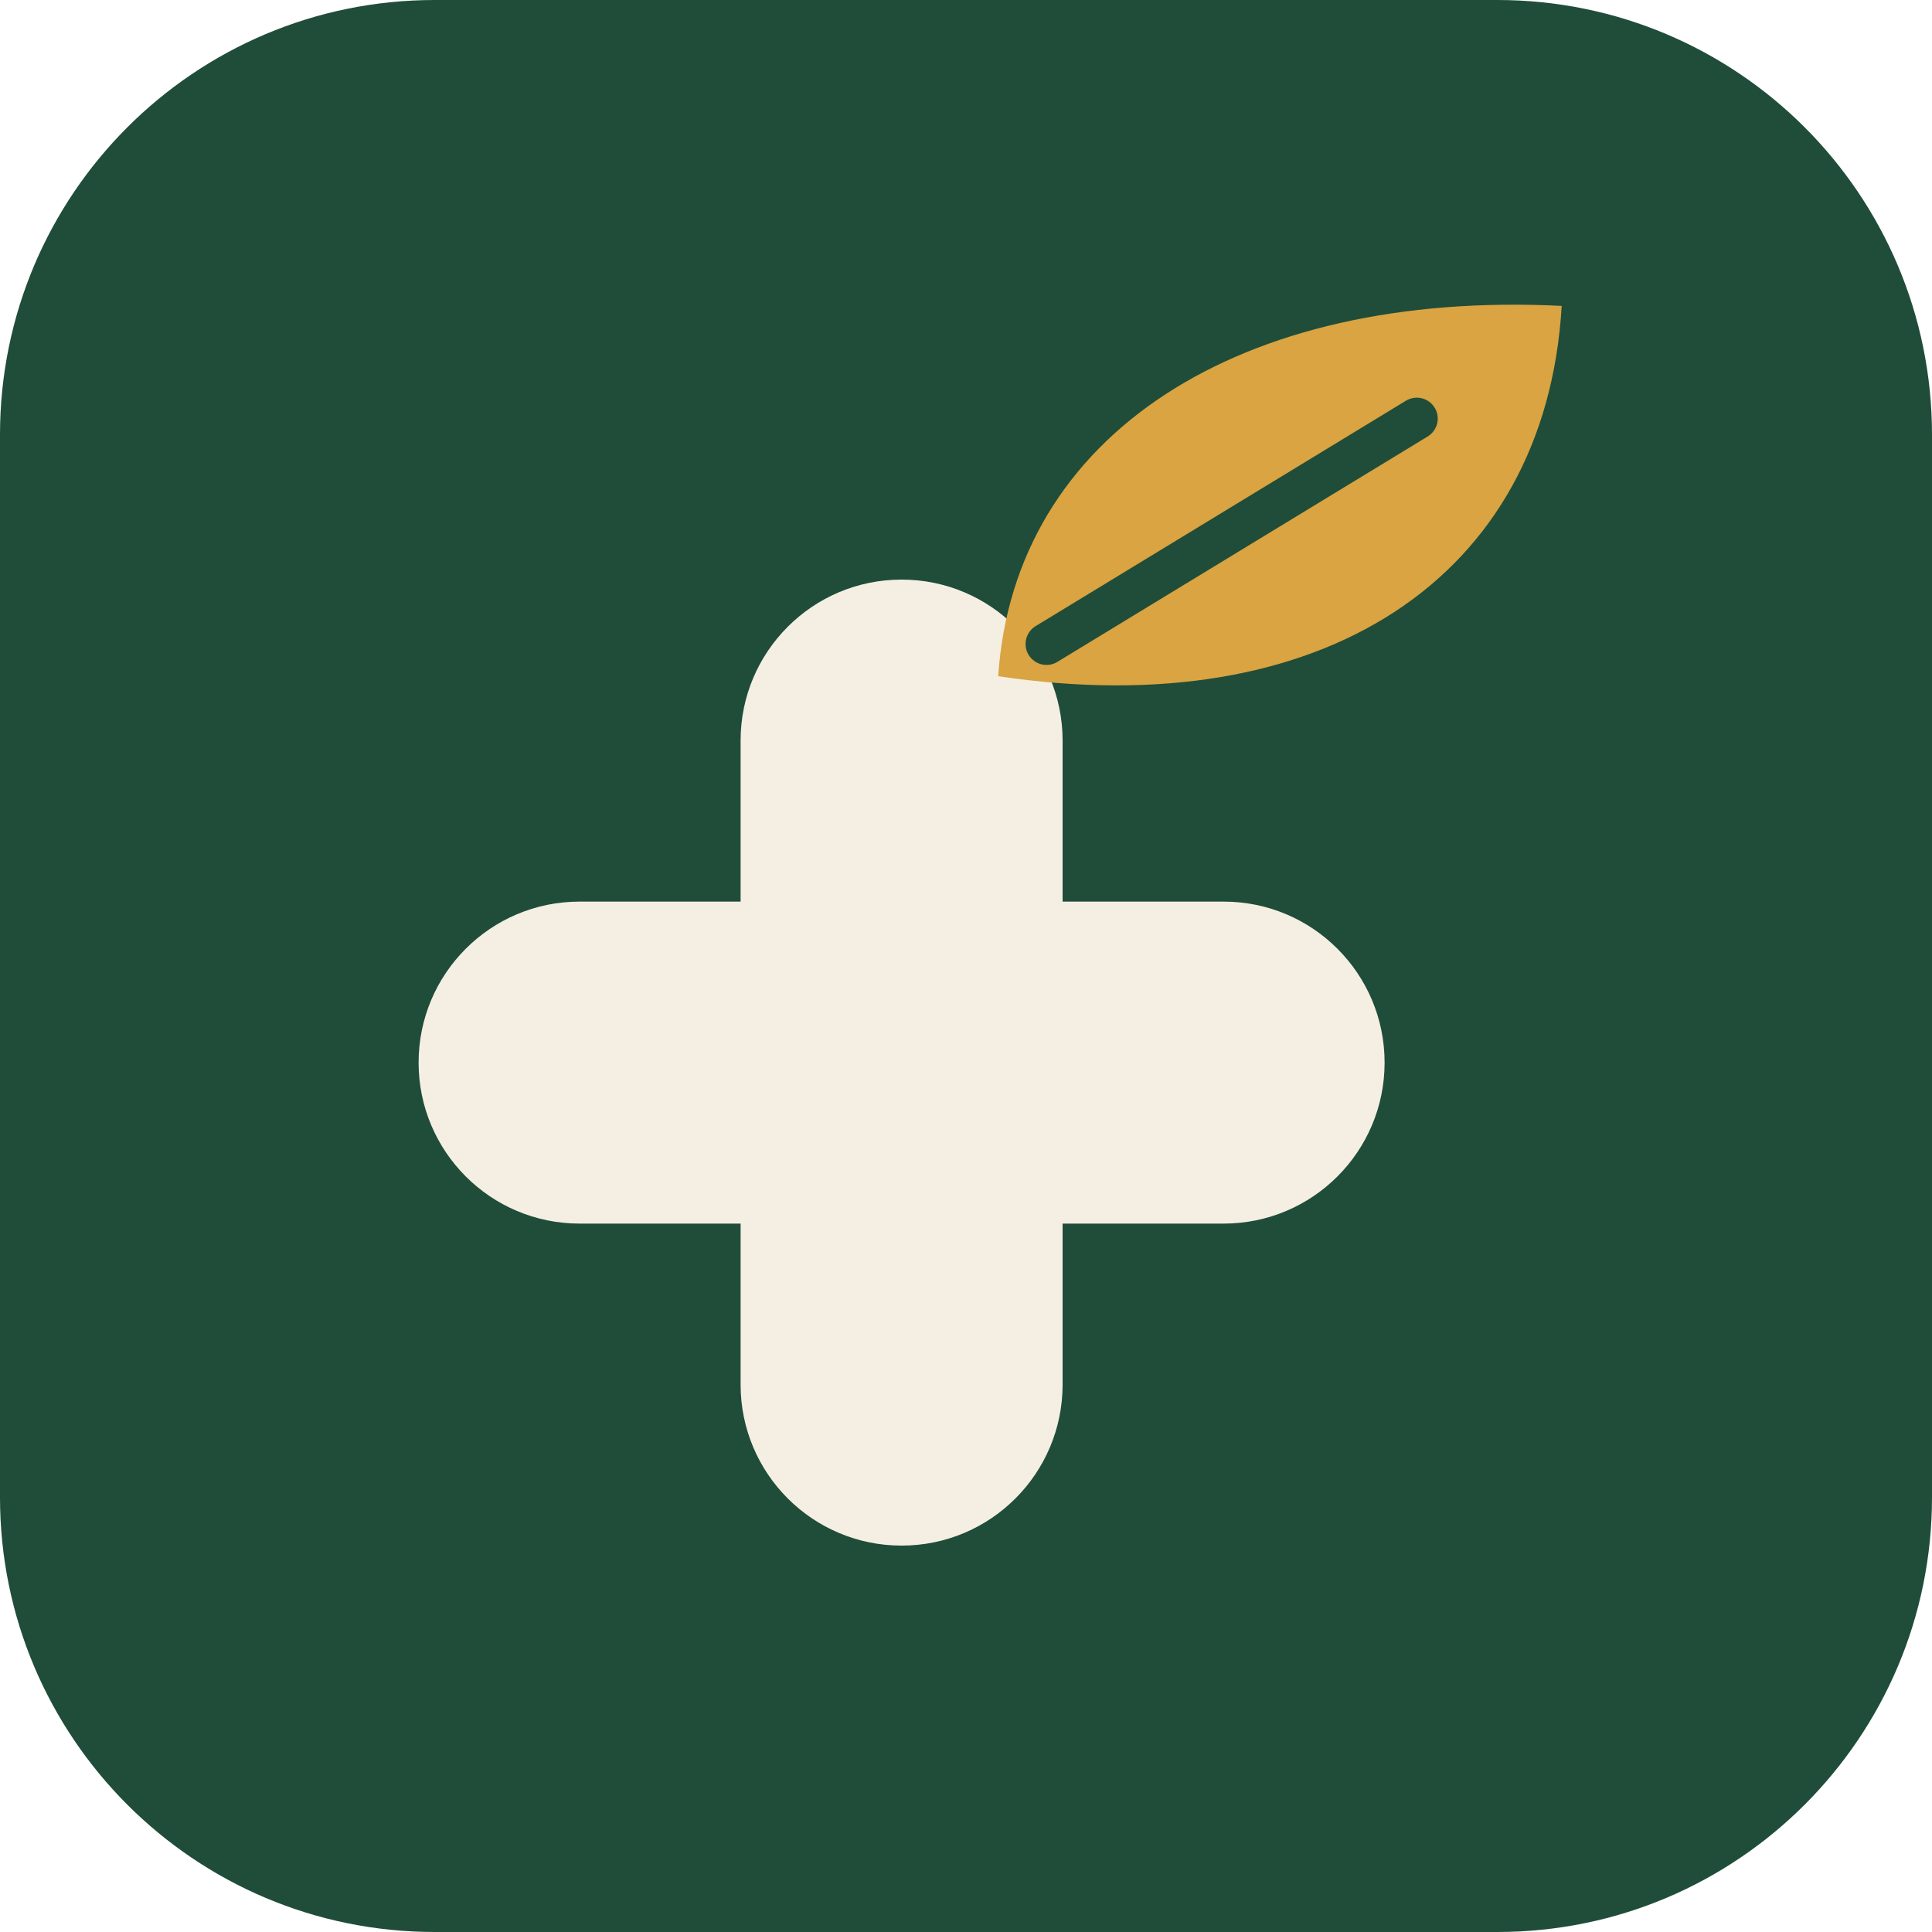
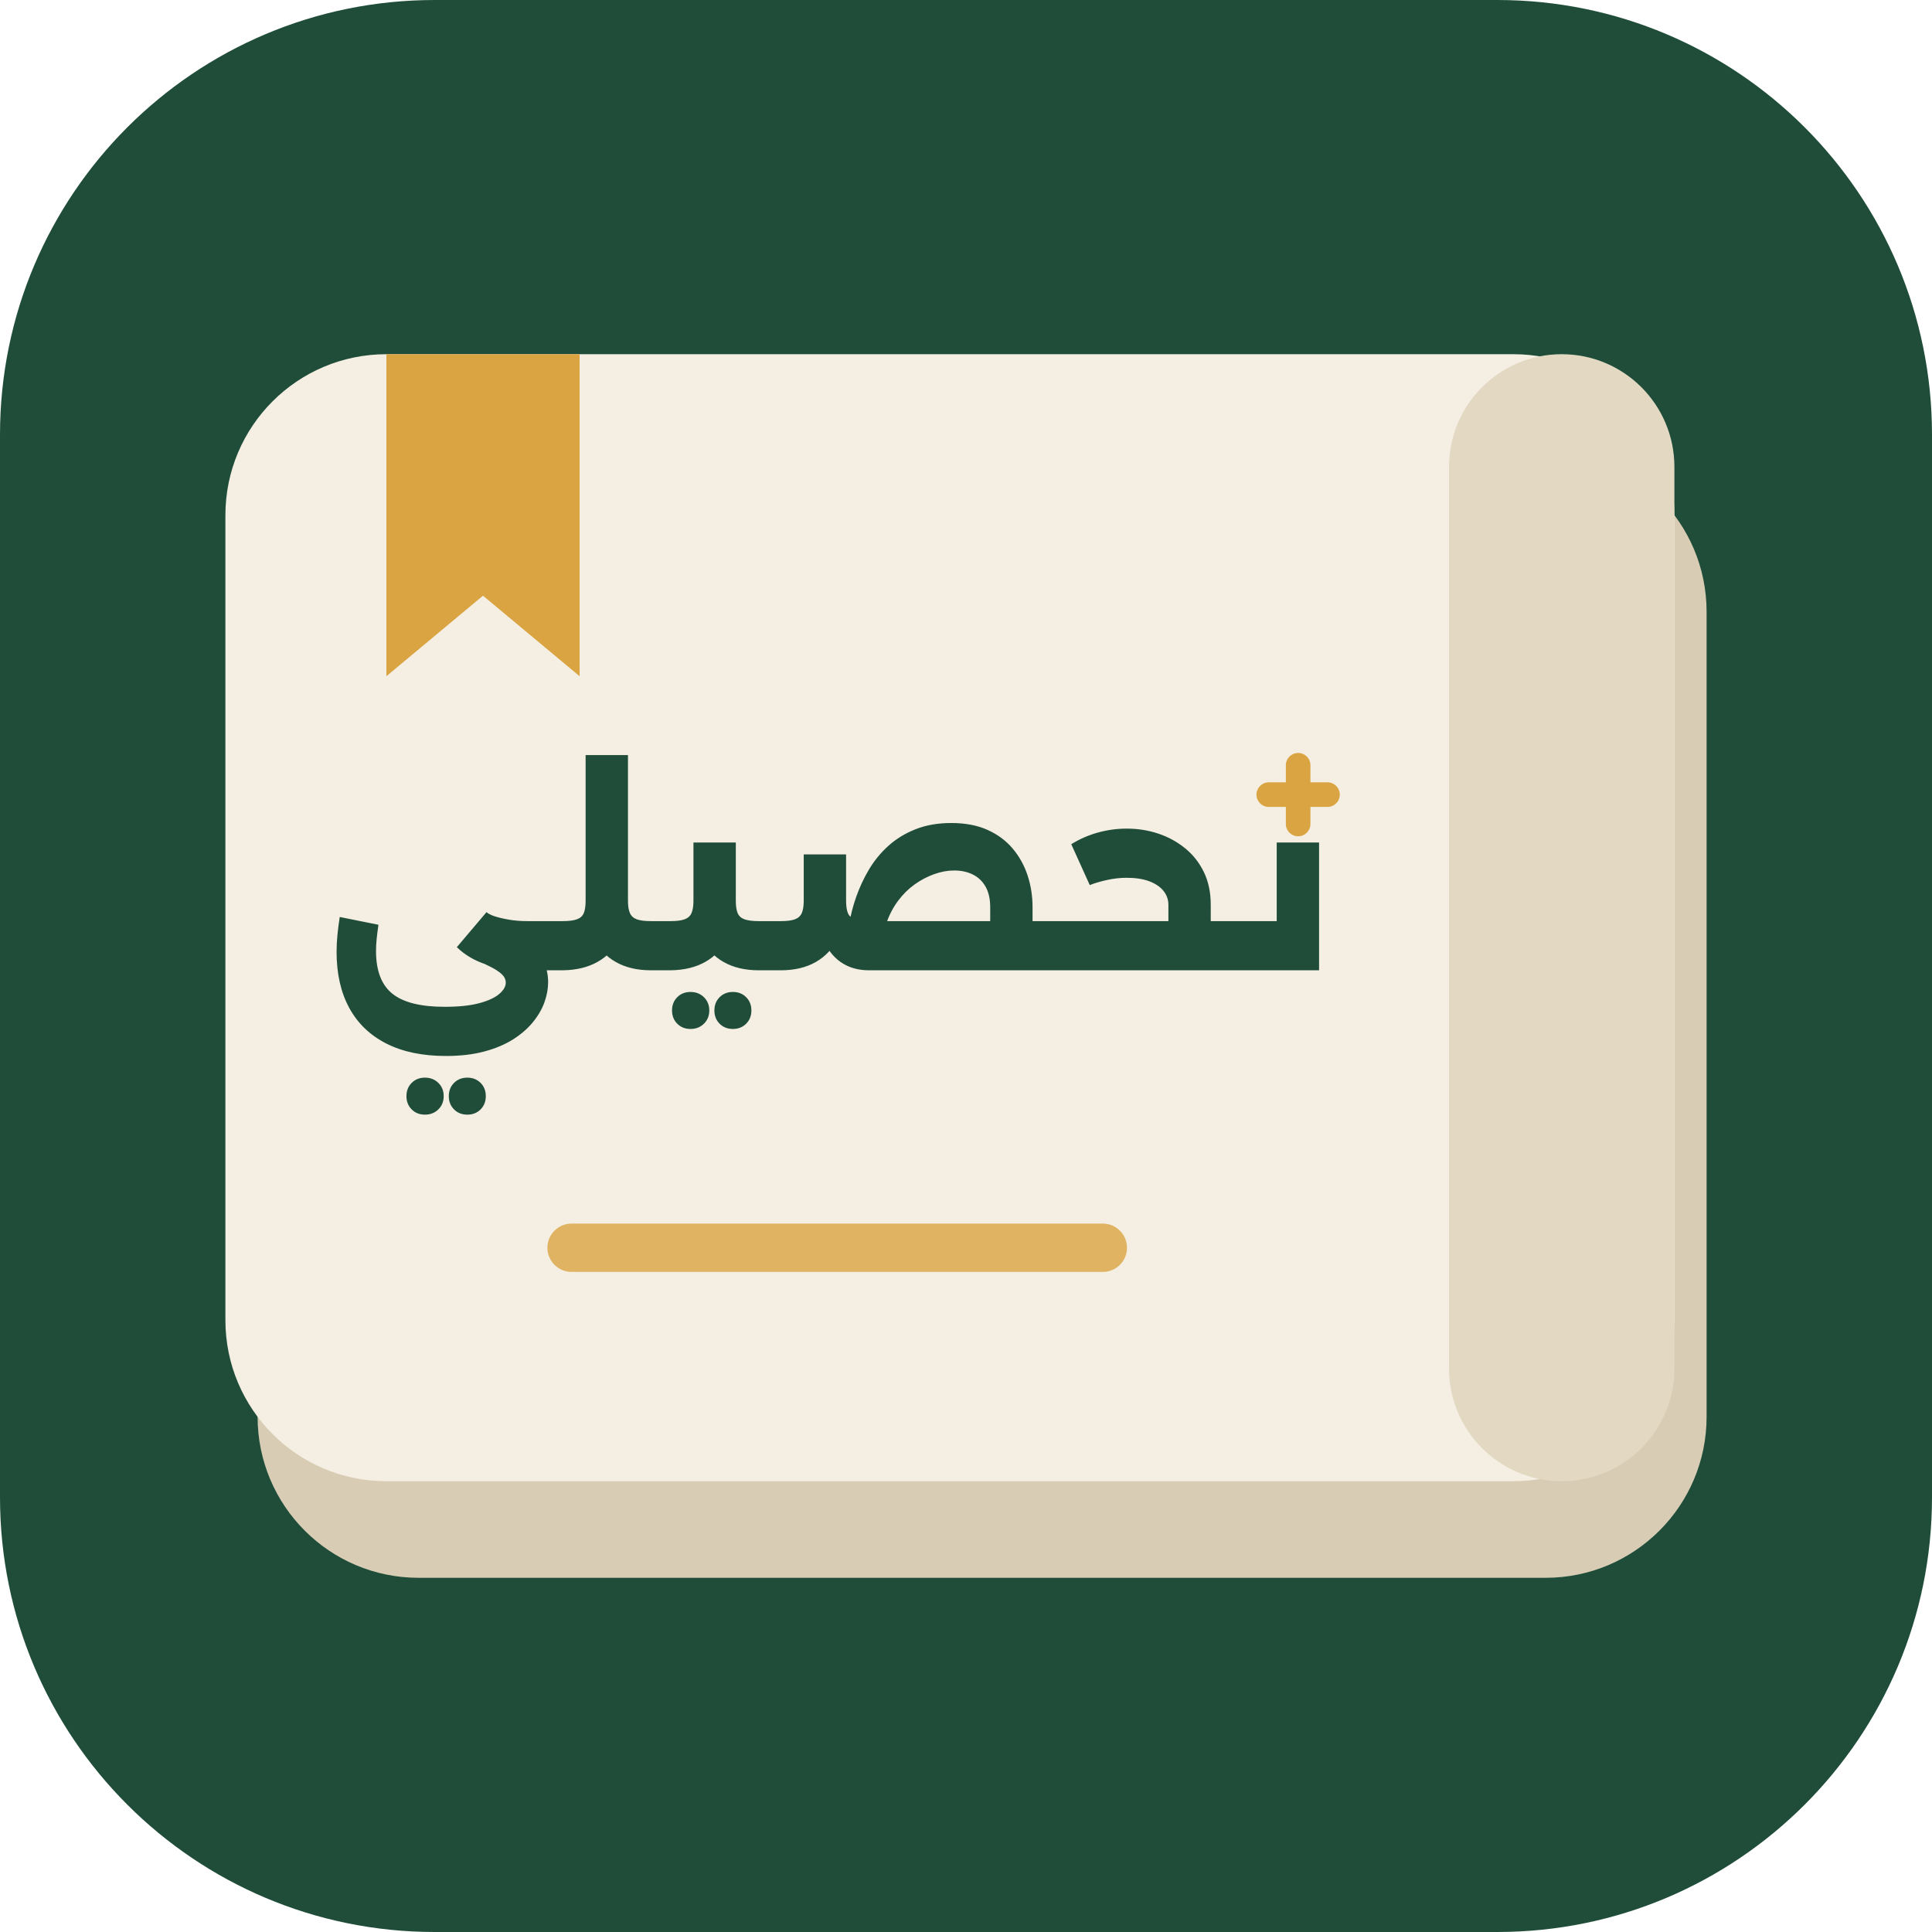
<svg xmlns="http://www.w3.org/2000/svg" viewBox="0 0 120 120" width="1024" height="1024">
  <rect width="120" height="120" rx="27" fill="#1F4D3A" />
-   <rect x="46" y="36" width="20" height="60" rx="10" fill="#F5EFE3" />
-   <rect x="26" y="56" width="60" height="20" rx="10" fill="#F5EFE3" />
-   <path d="M62 42 C 63 27 77 18 97 19 C 96 36 82 45 62 42 Z" fill="#D9A441" />
-   <path d="M65 40 L 88 26" stroke="#1F4D3A" stroke-width="2.6" stroke-linecap="round" fill="none" />
+   <rect x="16" y="28" width="90" height="70" rx="10" fill="#D8CDB4" />
+   <rect x="14" y="22" width="90" height="70" rx="10" fill="#F5EFE3" />
+   <rect x="90" y="22" width="14" height="70" rx="7" fill="#E3D9C3" />
+   <path d="M24 22 V42 L30 37 L36 42 V22 Z" fill="#D9A441" />
+   <g transform="translate(52 58) scale(0.01512) translate(-2088.5 149.9)">
+     <g transform="scale(1,-1)">
+       <path d="M481 -352Q337 -352 236.5 -301.0Q136 -250 84.0 -154.5Q32 -59 32 76Q32 109 35.5 145.0Q39 181 45 219L204 187Q199 153 196.5 127.5Q194 102 194 79Q194 -42 261.0 -96.0Q328 -150 476 -150Q563 -150 618.5 -135.0Q674 -120 700.5 -97.0Q727 -74 727 -51Q727 -32 711.5 -17.0Q696 -2 667.0 13.0Q638 28 600 44L650 207Q689 190 733.0 167.5Q777 145 815.0 115.0Q853 85 877.0 44.5Q901 4 901 -49Q901 -89 886.0 -131.0Q871 -173 839.0 -212.5Q807 -252 757.5 -283.5Q708 -315 639.0 -333.5Q570 -352 481 -352ZM815 0Q623 0 526 95L648 239Q657 230 681.0 222.0Q705 214 740.0 208.0Q775 202 815 202H911V0ZM911 0V202Q919 202 925.0 174.5Q931 147 931 102Q931 56 925.0 28.0Q919 0 911 0ZM569 -593Q536 -593 514.5 -571.5Q493 -550 493 -517Q493 -484 514.5 -462.5Q536 -441 569 -441Q602 -441 623.5 -462.5Q645 -484 645 -517Q645 -550 623.5 -571.5Q602 -593 569 -593ZM395 -593Q362 -593 340.5 -571.5Q319 -550 319 -517Q319 -484 340.5 -462.5Q362 -441 395 -441Q428 -441 450.0 -462.5Q472 -484 472 -517Q472 -550 450.0 -571.5Q428 -593 395 -593ZM911 0V202H961Q999 202 1019.5 209.5Q1040 217 1047.5 235.0Q1055 253 1055 286V884H1229V286Q1229 197 1197.0 133.0Q1165 69 1105.0 35.0Q1045 1 961 0ZM1323 0Q1239 0 1179.0 34.0Q1119 68 1087.0 132.5Q1055 197 1055 286H1229Q1229 253 1237.0 235.0Q1245 217 1265.0 209.5Q1285 202 1323 202H1347V0ZM1347 0V202Q1356 202 1361.5 174.5Q1367 147 1367 102Q1367 56 1361.5 28.0Q1356 0 1347 0ZM911 0Q902 0 896.5 28.0Q891 56 891 102Q891 147 896.5 174.5Q902 202 911 202ZM1347 0V202H1404Q1442 202 1462.0 209.5Q1482 217 1490.0 235.0Q1498 253 1498 286V525H1672V286Q1672 197 1639.5 133.0Q1607 69 1547.5 35.0Q1488 1 1404 0ZM1766 0Q1682 0 1622.0 34.0Q1562 68 1530.0 132.5Q1498 197 1498 286H1672Q1672 253 1679.5 235.0Q1687 217 1707.5 209.5Q1728 202 1766 202H1800V0ZM1800 0V202Q1809 202 1814.5 174.5Q1820 147 1820 102Q1820 56 1814.5 28.0Q1809 0 1800 0ZM1347 0Q1338 0 1332.5 28.0Q1327 56 1327 102Q1327 147 1332.5 174.5Q1338 202 1347 202ZM1660 -241Q1627 -241 1605.5 -219.5Q1584 -198 1584 -165Q1584 -132 1605.5 -110.5Q1627 -89 1660 -89Q1693 -89 1714.5 -110.5Q1736 -132 1736 -165Q1736 -198 1714.5 -219.5Q1693 -241 1660 -241ZM1486 -241Q1453 -241 1431.5 -219.5Q1410 -198 1410 -165Q1410 -132 1431.5 -110.5Q1453 -89 1486 -89Q1519 -89 1541.0 -110.5Q1563 -132 1563 -165Q1563 -198 1541.0 -219.5Q1519 -241 1486 -241ZM2809 0V202H3006V0ZM1800 0Q1791 0 1785.5 28.0Q1780 56 1780 102Q1780 147 1785.5 174.5Q1791 202 1800 202ZM2717 0V259Q2717 310 2698.0 343.5Q2679 377 2645.5 393.5Q2612 410 2569 410Q2529 410 2487.0 395.0Q2445 380 2407.0 353.0Q2369 326 2339.0 286.0Q2309 246 2291.5 196.0Q2274 146 2274 87H2129Q2129 133 2137.5 188.0Q2146 243 2166.5 301.5Q2187 360 2219.0 414.0Q2251 468 2298.5 511.0Q2346 554 2410.5 579.5Q2475 605 2557 605Q2643 605 2705.5 577.0Q2768 549 2809.0 500.5Q2850 452 2870.5 390.0Q2891 328 2891 259V0ZM1800 0V202H1857Q1895 202 1915.0 209.5Q1935 217 1943.0 235.0Q1951 253 1951 286V476H2125V286Q2125 197 2092.5 132.5Q2060 68 2000.5 34.0Q1941 0 1857 0ZM2219 0Q2151 0 2102.5 34.0Q2054 68 2029.0 132.5Q2004 197 2004 286H2125Q2125 253 2132.5 235.0Q2140 217 2160.5 209.5Q2181 202 2219 202H2891V0ZM3006 0V202Q3015 202 3020.5 174.5Q3026 147 3026 102Q3026 56 3020.5 28.0Q3015 0 3006 0ZM3599 0V202H3739V0ZM3006 0Q2997 0 2991.5 28.0Q2986 56 2986 102Q2986 147 2991.5 174.5Q2997 202 3006 202ZM3449 134V269Q3449 301 3429.0 326.0Q3409 351 3371.0 365.5Q3333 380 3277 380Q3238 380 3197.0 371.0Q3156 362 3126 350L3050 518Q3102 550 3160.0 566.0Q3218 582 3278 582Q3346 582 3407.5 561.5Q3469 541 3518.0 501.0Q3567 461 3595.0 403.0Q3623 345 3623 269V134ZM3006 0V202H3658L3621 0ZM3739 0V202Q3748 202 3753.5 174.5Q3759 147 3759 102Q3759 56 3753.5 28.0Q3748 0 3739 0ZM3894 525H4068V0H3739V202H3894ZM3739 0Q3730 0 3724.5 28.0Q3719 56 3719 102Q3719 147 3724.5 174.5Q3730 202 3739 202Z" fill="#1F4D3A" />
+       <g fill="#D9A441">
+         <rect x="3810.8" y="671.1" width="342.3" height="101.0" rx="50.5" />
+         <rect x="3931.5" y="550.5" width="101.0" height="342.3" rx="50.5" />
+       </g>
+     </g>
+   </g>
+   <rect x="34" y="76" width="36" height="3" rx="1.5" fill="#D9A441" opacity=".8" />
</svg>
